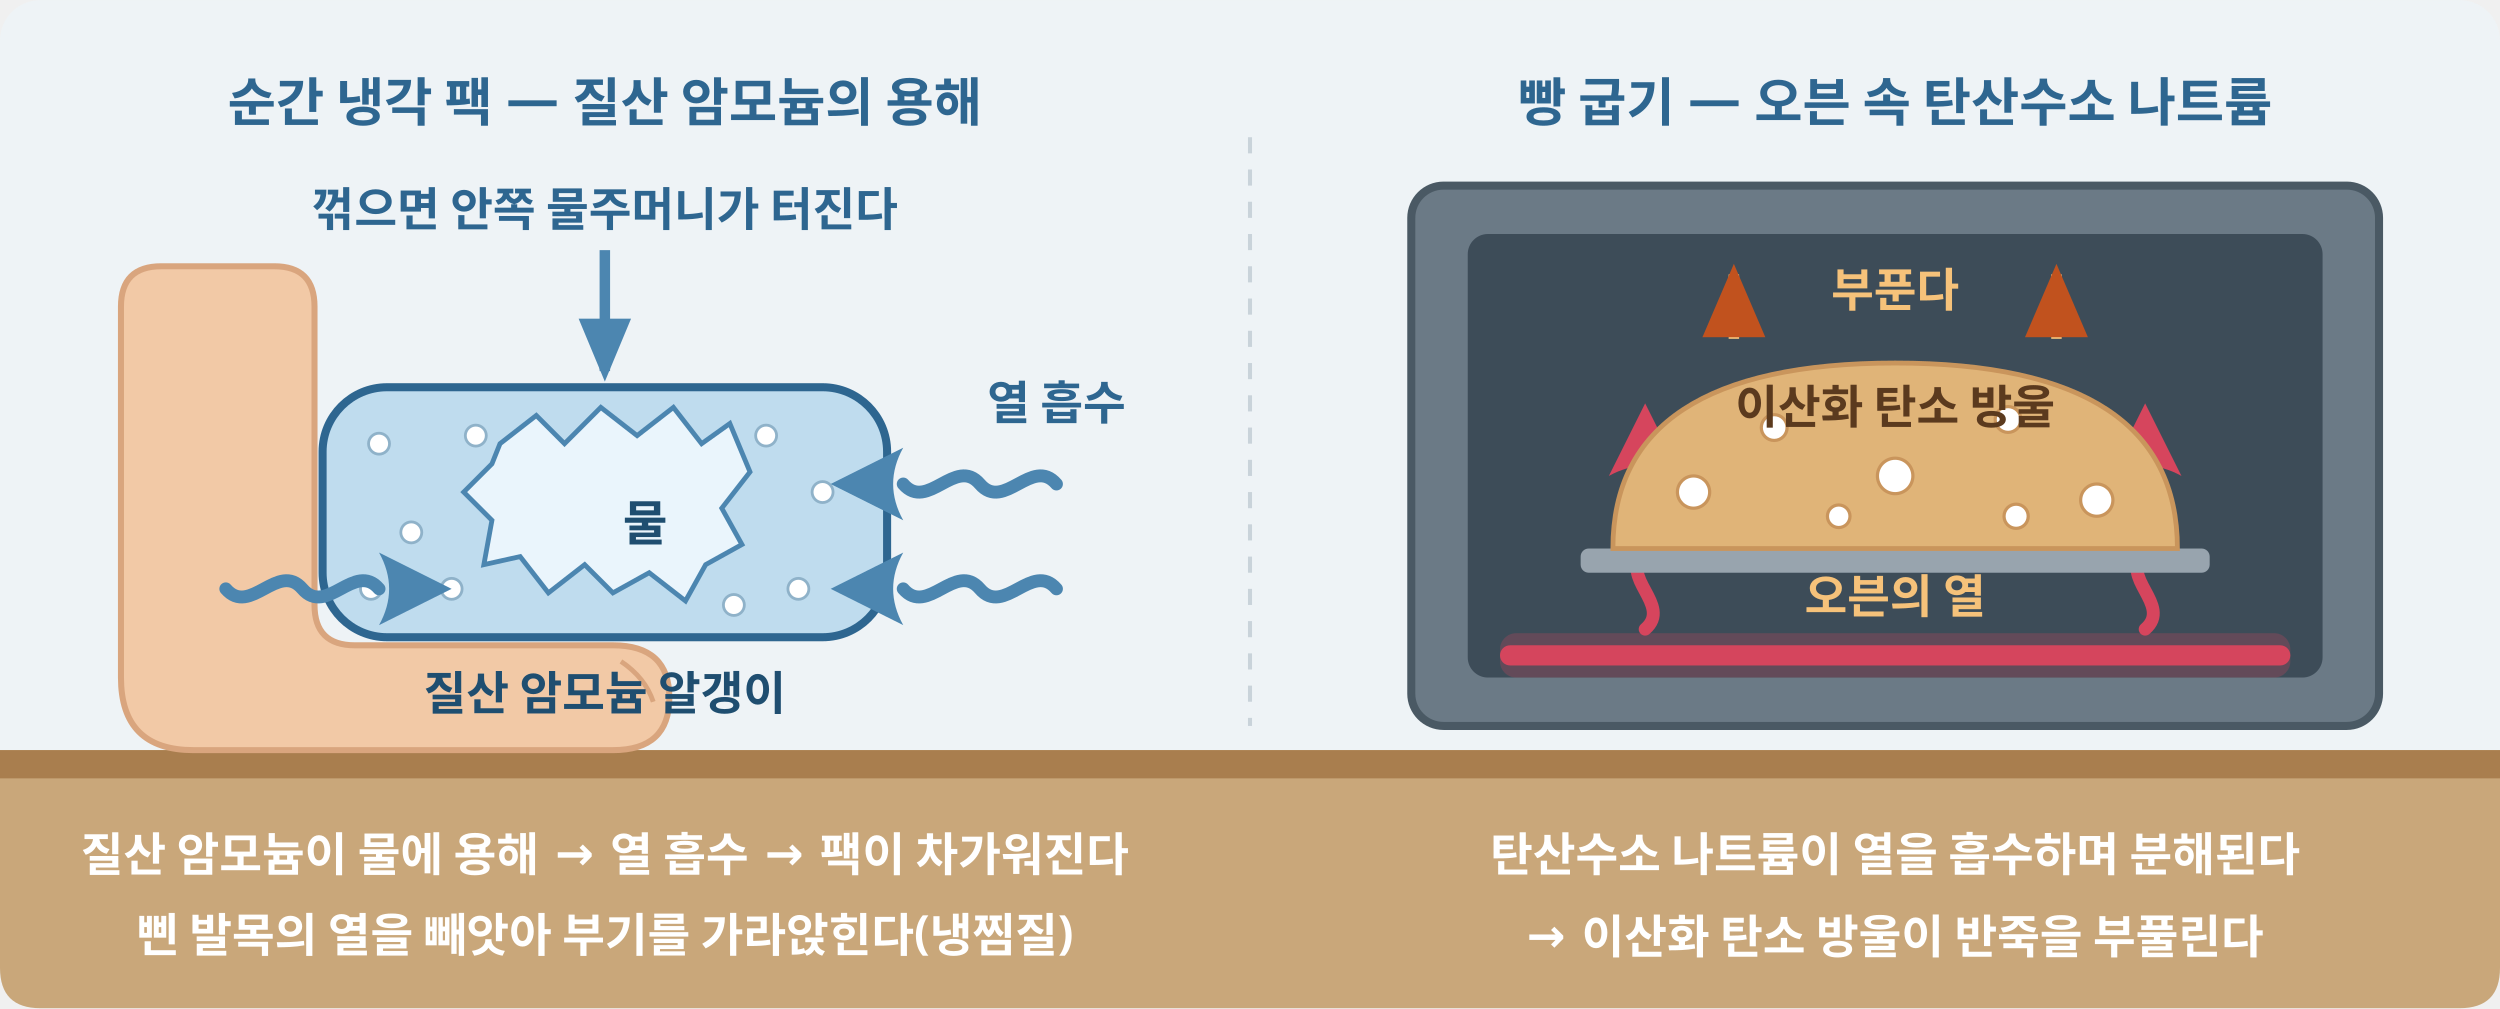
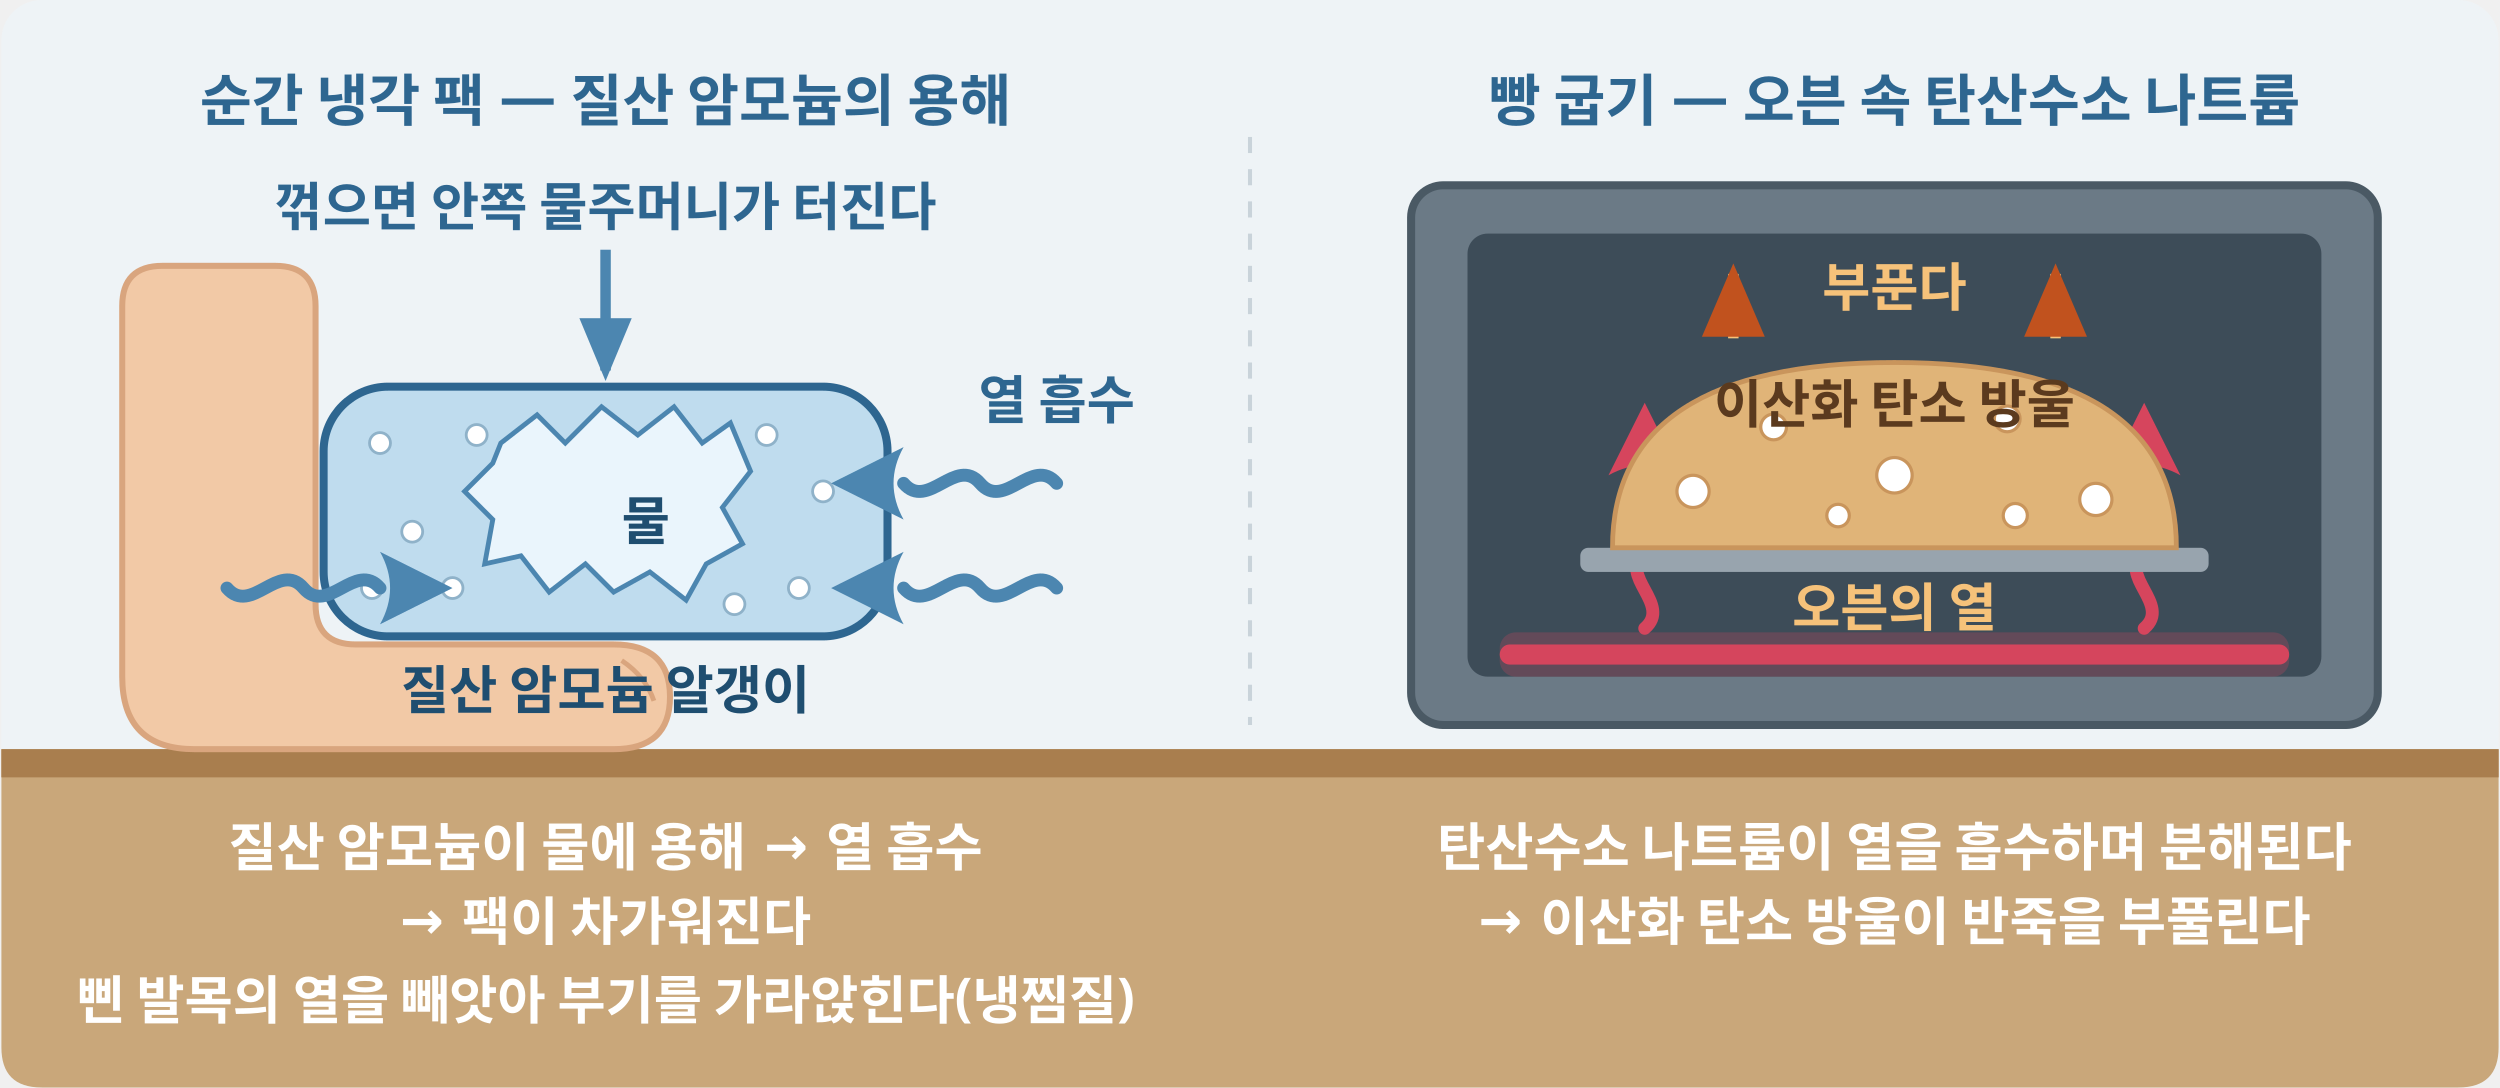
- <svg width="600" height="242" viewBox="0 0 620 250" font-family="PC Sans">
+ <svg width="600" height="261" viewBox="0 0 620 270" font-family="PC Sans">
  <defs>
    <marker id="arrB-2105-04" markerWidth="7" markerHeight="7" refX="5" refY="2.5" orient="auto">
      <path d="M0,0 L6,2.5 L0,5 Z" fill="#4C86B0" />
    </marker>
    <marker id="arrP-2105-04" markerWidth="8" markerHeight="8" refX="6" refY="3" orient="auto">
      <path d="M0,0 L7,3 L0,6 Z" fill="#C1521E" />
    </marker>
    <g id="wvCold-2105-04">
      <path d="M0,0 C7,-6 -7,-13 0,-19 C7,-25 -7,-32 0,-38" fill="none" stroke="#4C86B0" stroke-width="3.2" stroke-linecap="round" />
      <path d="M0,-56 L-9,-38 Q0,-43 9,-38 Z" fill="#4C86B0" />
    </g>
    <g id="wvHot-2105-04">
      <path d="M0,0 C7,-6 -7,-13 0,-19 C7,-25 -7,-32 0,-38" fill="none" stroke="#D6455D" stroke-width="3.2" stroke-linecap="round" />
      <path d="M0,-56 L-9,-38 Q0,-43 9,-38 Z" fill="#D6455D" />
    </g>
  </defs>
-   <rect x="0" y="0" width="620" height="250" rx="10" fill="#EEF3F6" />
-   <path d="M0,186 h620 v54 q0,10 -10,10 h-600 q-10,0 -10,-10 z" fill="#C9A77A" />
+   <rect x="0" y="0" width="620" height="270" rx="10" fill="#EEF3F6" />
+   <path d="M0,186 h620 v74 q0,10 -10,10 h-600 q-10,0 -10,-10 z" fill="#C9A77A" />
  <rect x="0" y="186" width="620" height="7" fill="#A97E4E" />
  <line x1="310" y1="34" x2="310" y2="180" stroke="#C9D3DA" stroke-width="1" stroke-dasharray="4 4" />
-   <text x="150" y="30" text-anchor="middle" font-size="13" font-weight="900" fill="#2E6690">순간 냉각 팩 — 질산 암모늄의 용해</text>
-   <text x="150" y="56" text-anchor="middle" font-size="11.5" font-weight="900" fill="#2E6690">꺾으면 안쪽 물주머니가 터진다</text>
+   <text x="150" y="30" text-anchor="middle" font-size="14" font-weight="900" fill="#2E6690">순간 냉각 팩 — 질산 암모늄의 용해</text>
+   <text x="150" y="56" text-anchor="middle" font-size="13" font-weight="900" fill="#2E6690">꺾으면 안쪽 물주머니가 터진다</text>
  <line x1="150" y1="62" x2="150" y2="92" stroke="#4C86B0" stroke-width="2.6" marker-end="url(#arrB-2105-04)" />
  <path d="M40,66 q-10,0 -10,10 v92 q0,18 18,18 h104 q14,0 14,-13 q0,-13 -14,-13 h-64 q-10,0 -10,-10 v-74 q0,-10 -10,-10 z" fill="#F2C9A6" stroke="#D9A57E" stroke-width="1.5" />
  <path d="M154,164 q6,4 8,10" stroke="#D9A57E" stroke-width="1.2" fill="none" />
  <rect x="80" y="96" width="140" height="62" rx="16" fill="#BFDCEE" stroke="#2E6690" stroke-width="2" />
  <g fill="#fff" stroke="#8FB2C9" stroke-width="0.7">
    <circle cx="94" cy="110" r="2.6" />
    <circle cx="102" cy="132" r="2.6" />
    <circle cx="92" cy="146" r="2.6" />
    <circle cx="112" cy="146" r="2.6" />
    <circle cx="190" cy="108" r="2.6" />
    <circle cx="204" cy="122" r="2.6" />
    <circle cx="198" cy="146" r="2.6" />
    <circle cx="182" cy="150" r="2.6" />
    <circle cx="118" cy="108" r="2.6" />
  </g>
  <path d="M124,110 l9,-7 l7,7 l9,-9 l9,7 l9,-7 l7,9 l7,-5 l5,12 l-7,9 l5,9 l-9,5 l-5,9 l-9,-7 l-9,5 l-7,-7 l-9,7 l-7,-9 l-9,2 l2,-11 l-7,-7 l7,-7 z" fill="#EAF5FC" stroke="#4C86B0" stroke-width="1.2" />
-   <text x="160" y="134" text-anchor="middle" font-size="12" font-weight="900" fill="#1F4E70">물</text>
-   <text x="150" y="176" text-anchor="middle" font-size="11.5" font-weight="900" fill="#1F4E70">질산 암모늄 알갱이</text>
+   <text x="160" y="134" text-anchor="middle" font-size="13" font-weight="900" fill="#1F4E70">물</text>
+   <text x="150" y="176" text-anchor="middle" font-size="13" font-weight="900" fill="#1F4E70">질산 암모늄 알갱이</text>
  <use href="#wvCold-2105-04" transform="translate(262,120) rotate(-90)" />
  <use href="#wvCold-2105-04" transform="translate(262,146) rotate(-90)" />
  <use href="#wvCold-2105-04" transform="translate(56,146) rotate(90)" />
-   <text x="262" y="104" text-anchor="middle" font-size="11.5" font-weight="900" fill="#2E6690">열 흡수</text>
-   <text x="150" y="216" text-anchor="middle" font-size="11.5" font-weight="800" fill="#fff">질산 암모늄이 물에 용해 → 열 흡수 → 팩이 차가워진다</text>
-   <text x="150" y="236" text-anchor="middle" font-size="11.5" font-weight="700" fill="#fff">삔 발목의 열을 빼앗아 부기를 가라앉힌다(냉찜질)</text>
-   <text x="470" y="30" text-anchor="middle" font-size="13" font-weight="900" fill="#2E6690">빵 굽기 — 오븐 속 탄산수소 나트륨</text>
+   <text x="262" y="104" text-anchor="middle" font-size="13" font-weight="900" fill="#2E6690">열 흡수</text>
+   <text x="150" y="215" text-anchor="middle" font-size="13" font-weight="800" fill="#fff">질산 암모늄이 물에 용해 → 열 흡수</text>
+   <text x="150" y="233" text-anchor="middle" font-size="13" font-weight="800" fill="#fff">→ 팩이 차가워진다</text>
+   <text x="150" y="253" text-anchor="middle" font-size="13" font-weight="700" fill="#fff">삔 발목의 열을 빼앗아 부기를 가라앉힌다(냉찜질)</text>
+   <text x="470" y="30" text-anchor="middle" font-size="14" font-weight="900" fill="#2E6690">빵 굽기 — 오븐 속 탄산수소 나트륨</text>
  <rect x="350" y="46" width="240" height="134" rx="8" fill="#6B7A86" stroke="#4A5964" stroke-width="2" />
  <rect x="364" y="58" width="212" height="110" rx="5" fill="#3D4C58" />
  <rect x="372" y="160" width="196" height="5" rx="2.5" fill="#D6455D" />
  <rect x="372" y="157" width="196" height="11" rx="4" fill="#D6455D" fill-opacity="0.25" />
-   <text x="470" y="152" text-anchor="middle" font-size="11.5" font-weight="800" fill="#F6C27A">오븐의 열</text>
+   <text x="470" y="155.5" text-anchor="middle" font-size="13" font-weight="800" fill="#F6C27A">오븐의 열</text>
  <use href="#wvHot-2105-04" transform="translate(408,156) rotate(0)" />
  <use href="#wvHot-2105-04" transform="translate(532,156) rotate(0)" />
  <rect x="392" y="136" width="156" height="6" rx="2" fill="#98A4AE" />
  <path d="M400,136 q0,-46 70,-46 q70,0 70,46 z" fill="#E0B478" stroke="#C9955C" stroke-width="1.2" />
  <g fill="#fff" stroke="#C9955C" stroke-width="0.8">
    <circle cx="420" cy="122" r="4" />
    <circle cx="440" cy="106" r="3.2" />
    <circle cx="470" cy="118" r="4.4" />
    <circle cx="498" cy="104" r="3.2" />
    <circle cx="520" cy="124" r="4" />
    <circle cx="456" cy="128" r="2.8" />
    <circle cx="500" cy="128" r="3" />
  </g>
-   <text x="470" y="105" text-anchor="middle" font-size="11.5" font-weight="900" fill="#5B3A1E">이산화 탄소 방울</text>
+   <text x="470" y="105" text-anchor="middle" font-size="13" font-weight="900" fill="#5B3A1E">이산화 탄소 방울</text>
  <line x1="430" y1="84" x2="430" y2="68" stroke="#F6C27A" stroke-width="2.6" marker-end="url(#arrP-2105-04)" />
  <line x1="510" y1="84" x2="510" y2="68" stroke="#F6C27A" stroke-width="2.6" marker-end="url(#arrP-2105-04)" />
-   <text x="470" y="76" text-anchor="middle" font-size="11.5" font-weight="900" fill="#F6C27A">부푼다</text>
-   <text x="470" y="216" text-anchor="middle" font-size="11.5" font-weight="800" fill="#fff">탄산수소 나트륨이 열을 흡수하며 분해된다</text>
-   <text x="470" y="236" text-anchor="middle" font-size="11.5" font-weight="700" fill="#fff">→ 이산화 탄소 방울이 반죽을 부풀린다</text>
+   <text x="470" y="76" text-anchor="middle" font-size="13" font-weight="900" fill="#F6C27A">부푼다</text>
+   <text x="470" y="215" text-anchor="middle" font-size="13" font-weight="800" fill="#fff">탄산수소 나트륨이 열을 흡수하며 분해된다</text>
+   <text x="470" y="233" text-anchor="middle" font-size="13" font-weight="700" fill="#fff">→ 이산화 탄소 방울이 반죽을 부풀린다</text>
</svg>
